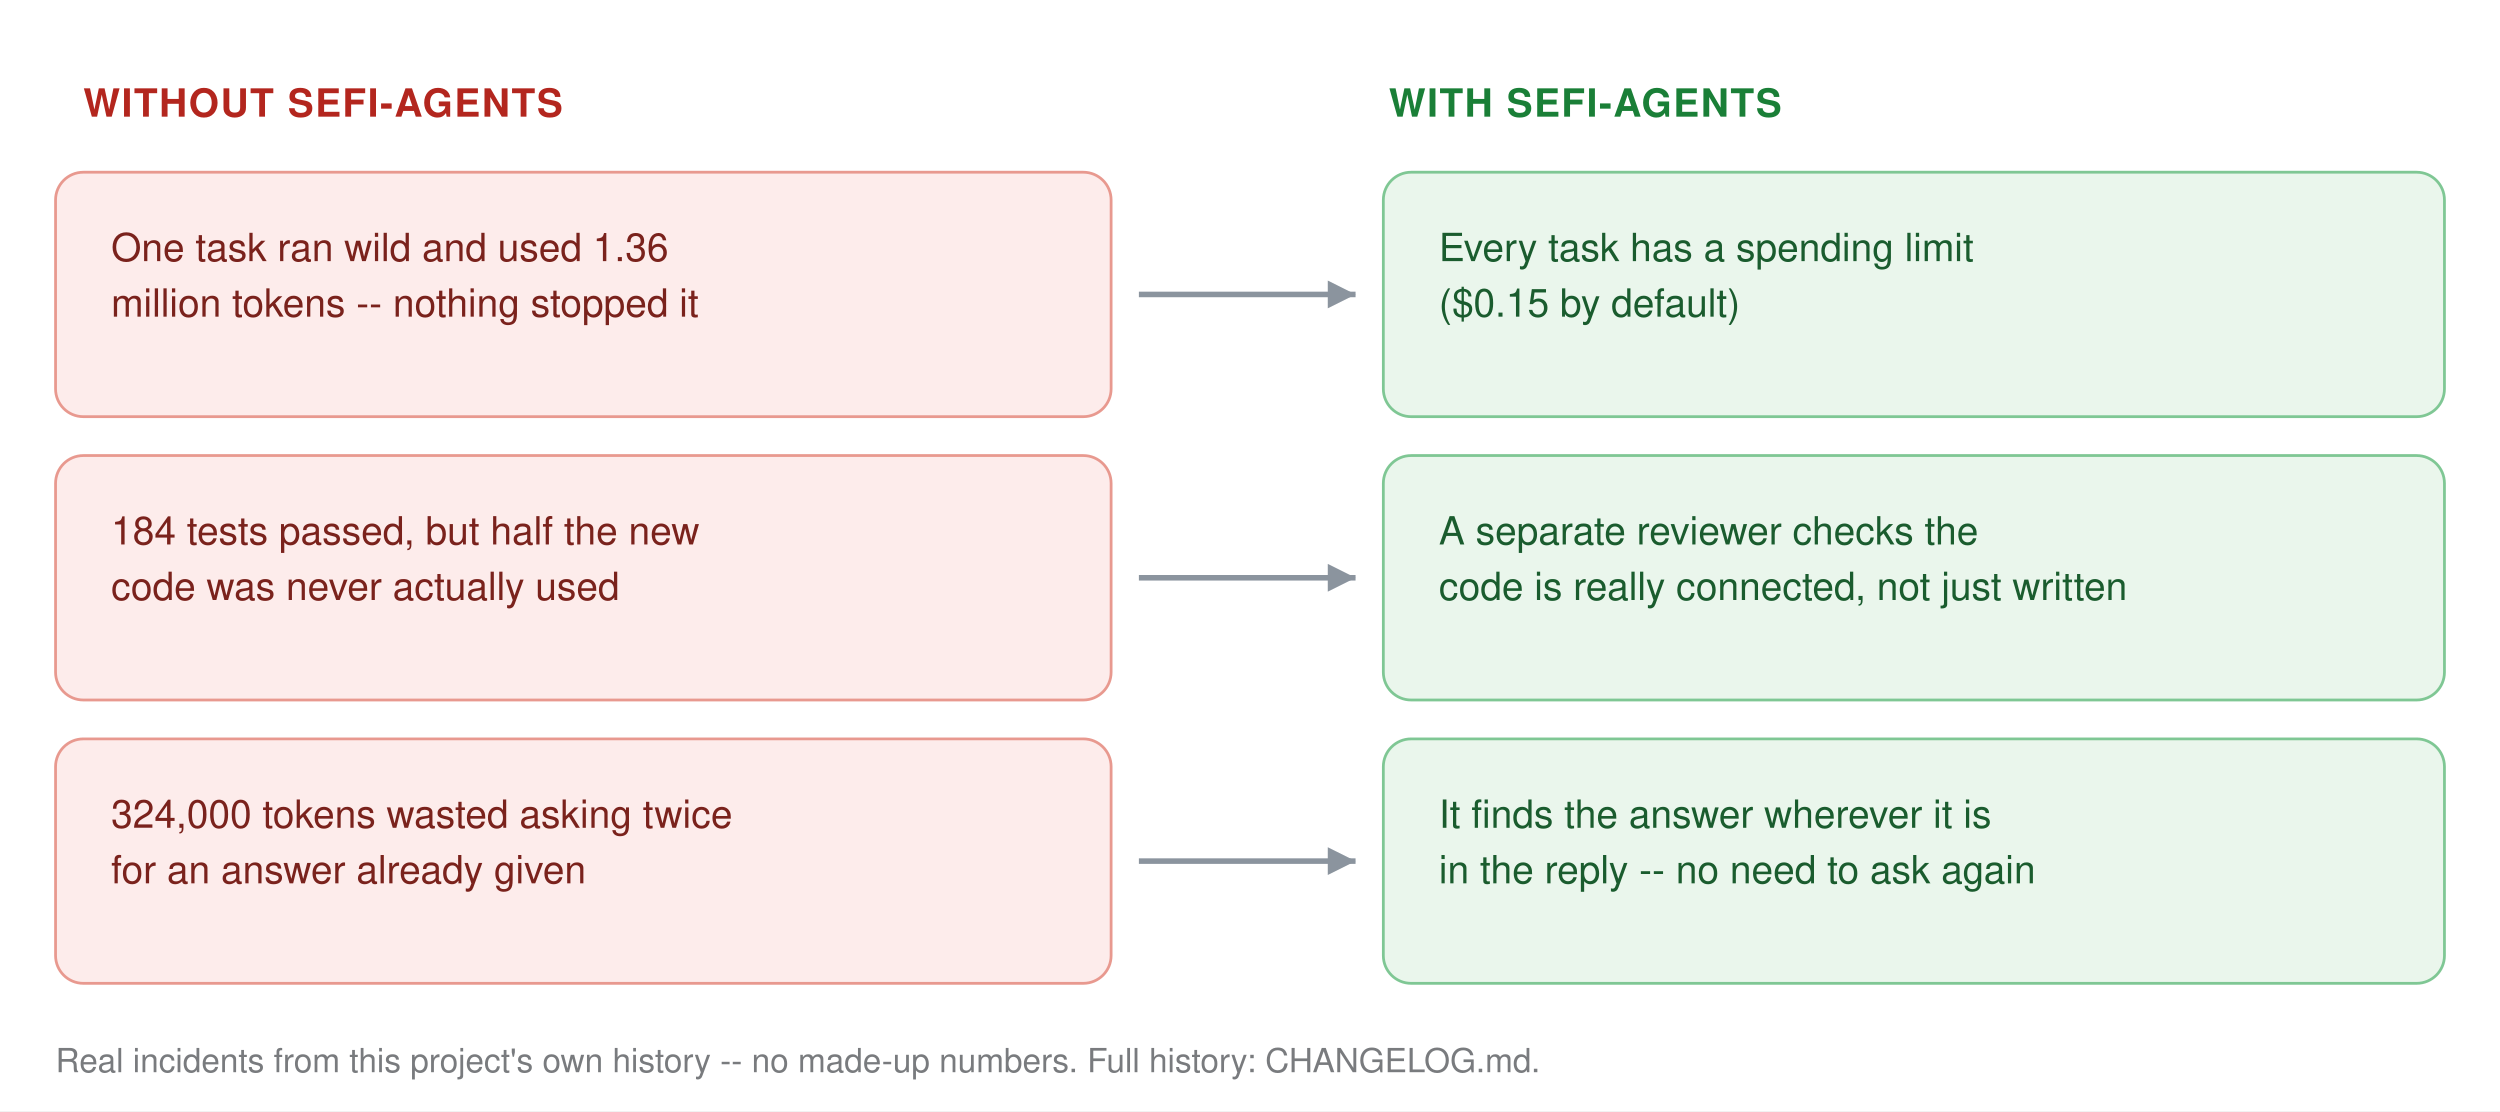
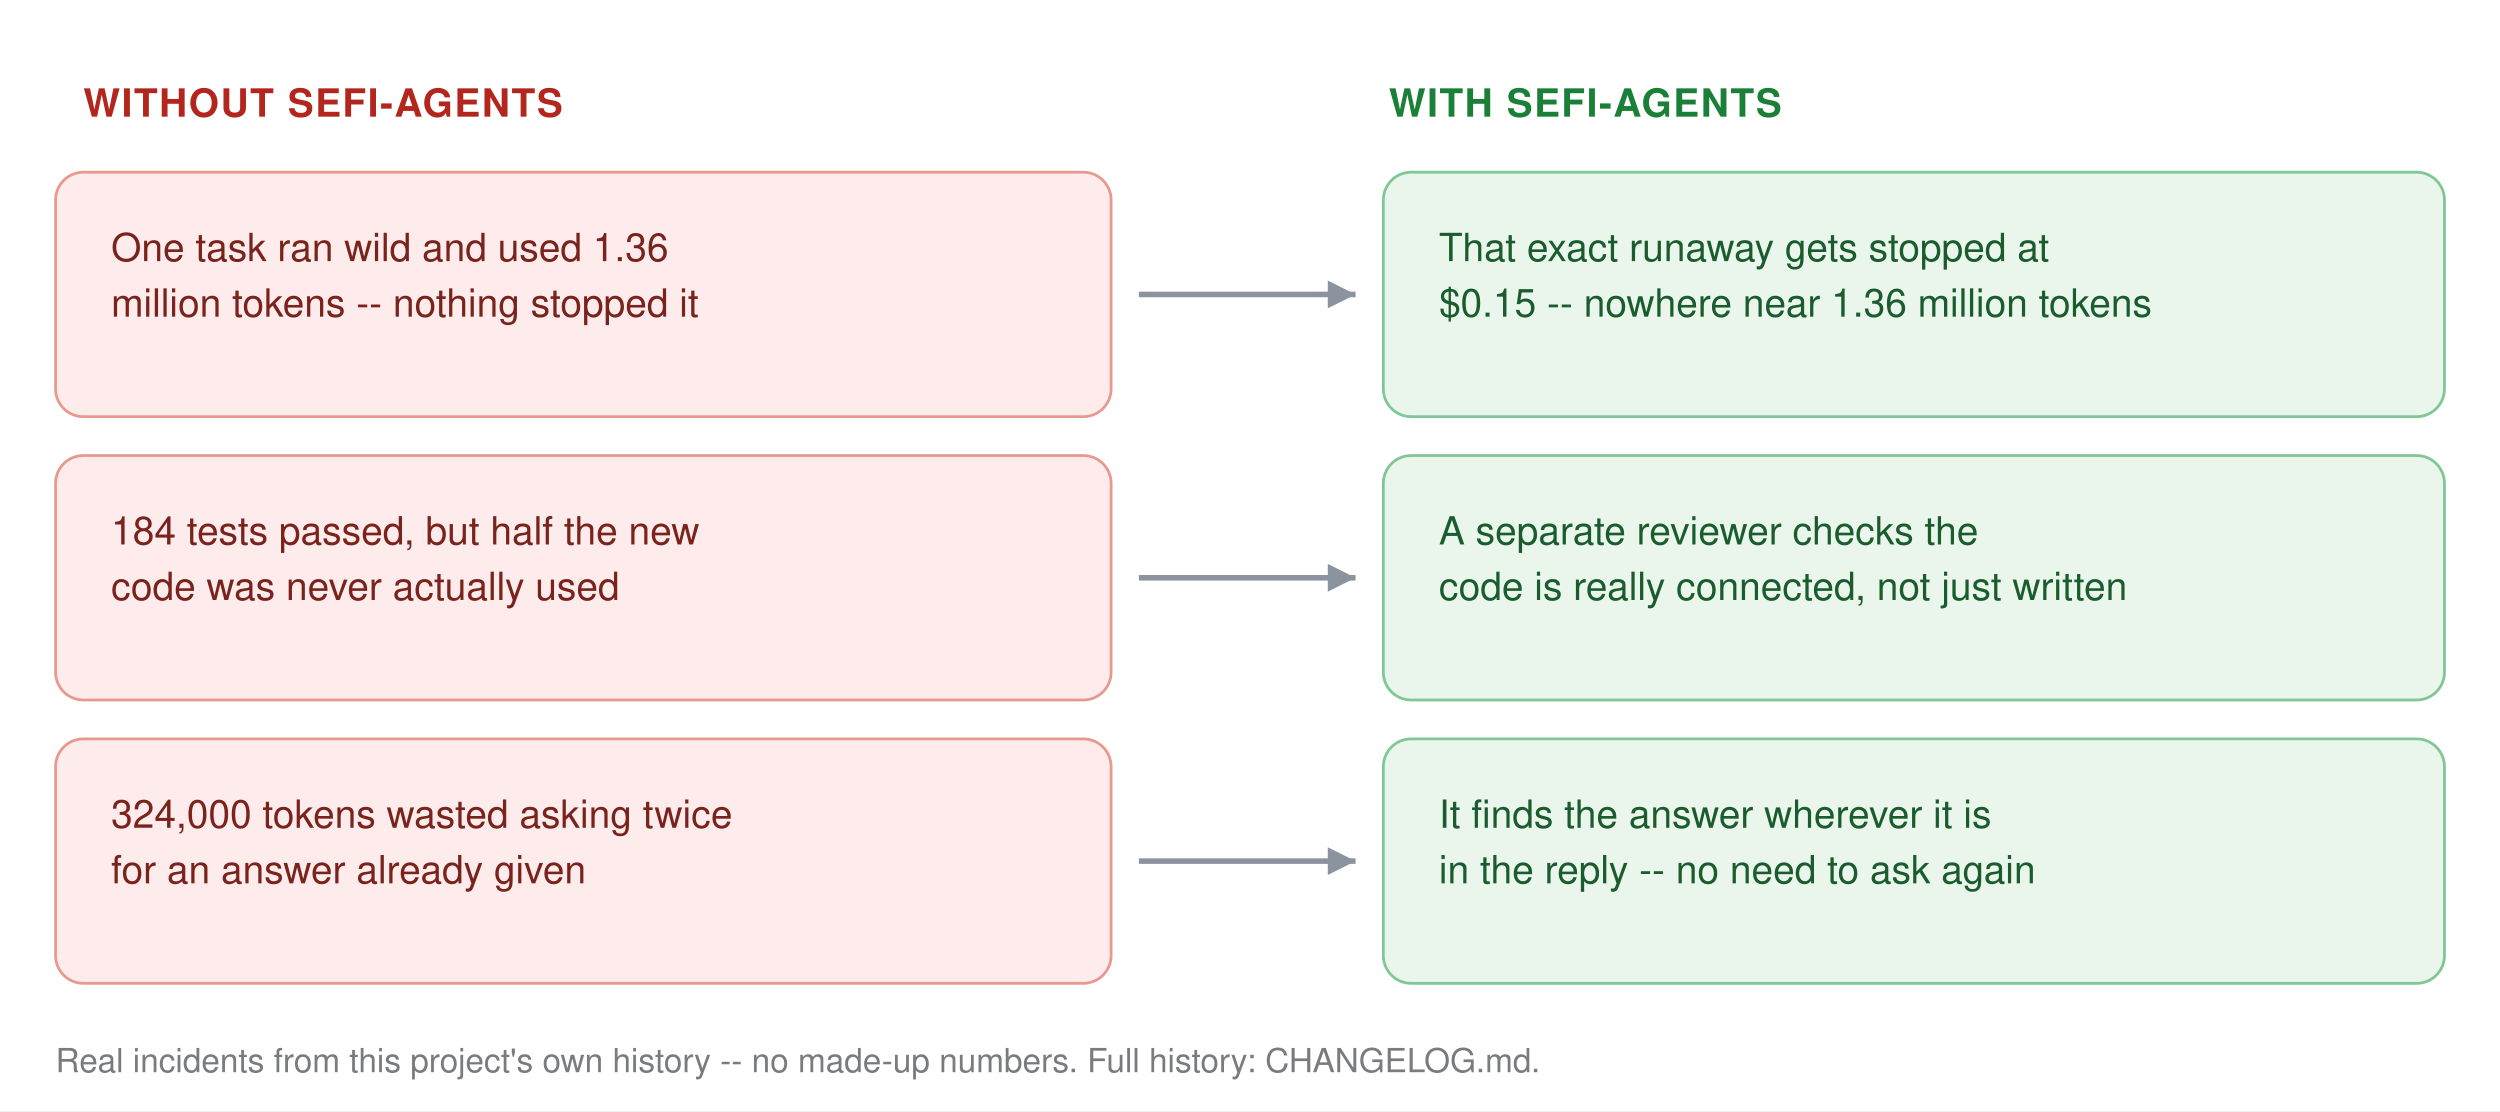
<svg xmlns="http://www.w3.org/2000/svg" viewBox="0 0 900 400" role="img" aria-label="Three real incidents, without sefi-agents versus with sefi-agents">
  <style>
    .bg { fill: #ffffff; }
    .header { font: 700 20px -apple-system, Segoe UI, Helvetica, Arial, sans-serif; fill: #1f2328; }
    .colhead { font: 700 14px -apple-system, Segoe UI, Helvetica, Arial, sans-serif; letter-spacing: 0.04em; }
    .colhead.without { fill: #b3261e; }
    .colhead.with { fill: #1a7f37; }
    .boxtext { font: 500 14px -apple-system, Segoe UI, Helvetica, Arial, sans-serif; }
    .box.without { fill: #fdeceb; stroke: #e8998f; }
    .box.with { fill: #eaf6ec; stroke: #7fc794; }
    .boxtext.without { fill: #7a221c; }
    .boxtext.with { fill: #1a5c2e; }
    .arrow { stroke: #8b949e; stroke-width: 2; fill: none; }
    .arrowhead { fill: #8b949e; }
    @media (prefers-color-scheme: dark) {
      .bg { fill: #0d1117; }
      .header { fill: #e6edf3; }
      .colhead.without { fill: #ff7b72; }
      .colhead.with { fill: #56d364; }
      .box.without { fill: #2d1614; stroke: #7d2620; }
      .box.with { fill: #0f2818; stroke: #2a6e3f; }
      .boxtext.without { fill: #ffb4ab; }
      .boxtext.with { fill: #7ee2a8; }
      .arrow { stroke: #6e7681; }
      .arrowhead { fill: #6e7681; }
    }
  </style>
  <rect class="bg" x="0" y="0" width="900" height="400" />
  <text class="colhead without" x="30" y="42">WITHOUT SEFI-AGENTS</text>
  <text class="colhead with" x="500" y="42">WITH SEFI-AGENTS</text>
  <rect class="box without" x="20" y="62" width="380" height="88" rx="10" />
  <text class="boxtext without" x="40" y="94">
    <tspan x="40" dy="0">One task ran wild and used 1.36</tspan>
    <tspan x="40" dy="20">million tokens -- nothing stopped it</tspan>
  </text>
  <path class="arrow" d="M410 106 H488" />
  <path class="arrowhead" d="M488 106 L478 101 L478 111 Z" />
  <rect class="box with" x="498" y="62" width="382" height="88" rx="10" />
  <text class="boxtext with" x="518" y="94">
-     <tspan x="518" dy="0">Every task has a spending limit</tspan>
-     <tspan x="518" dy="20">($0.15 by default)</tspan>
+     <tspan x="518" dy="0">That exact runaway gets stopped at</tspan>
+     <tspan x="518" dy="20">$0.15 -- nowhere near 1.36 million tokens</tspan>
  </text>
  <rect class="box without" x="20" y="164" width="380" height="88" rx="10" />
  <text class="boxtext without" x="40" y="196">
    <tspan x="40" dy="0">184 tests passed, but half the new</tspan>
    <tspan x="40" dy="20">code was never actually used</tspan>
  </text>
  <path class="arrow" d="M410 208 H488" />
  <path class="arrowhead" d="M488 208 L478 203 L478 213 Z" />
  <rect class="box with" x="498" y="164" width="382" height="88" rx="10" />
  <text class="boxtext with" x="518" y="196">
    <tspan x="518" dy="0">A separate reviewer checks the</tspan>
    <tspan x="518" dy="20">code is really connected, not just written</tspan>
  </text>
  <rect class="box without" x="20" y="266" width="380" height="88" rx="10" />
  <text class="boxtext without" x="40" y="298">
    <tspan x="40" dy="0">324,000 tokens wasted asking twice</tspan>
    <tspan x="40" dy="20">for an answer already given</tspan>
  </text>
  <path class="arrow" d="M410 310 H488" />
  <path class="arrowhead" d="M488 310 L478 305 L478 315 Z" />
  <rect class="box with" x="498" y="266" width="382" height="88" rx="10" />
  <text class="boxtext with" x="518" y="298">
    <tspan x="518" dy="0">It finds the answer wherever it is</tspan>
    <tspan x="518" dy="20">in the reply -- no need to ask again</tspan>
  </text>
  <text class="header" x="20" y="386" style="font-size:12px; font-weight:400; opacity:0.6;">Real incidents from this project's own history -- no made-up numbers. Full history: CHANGELOG.md.</text>
</svg>
